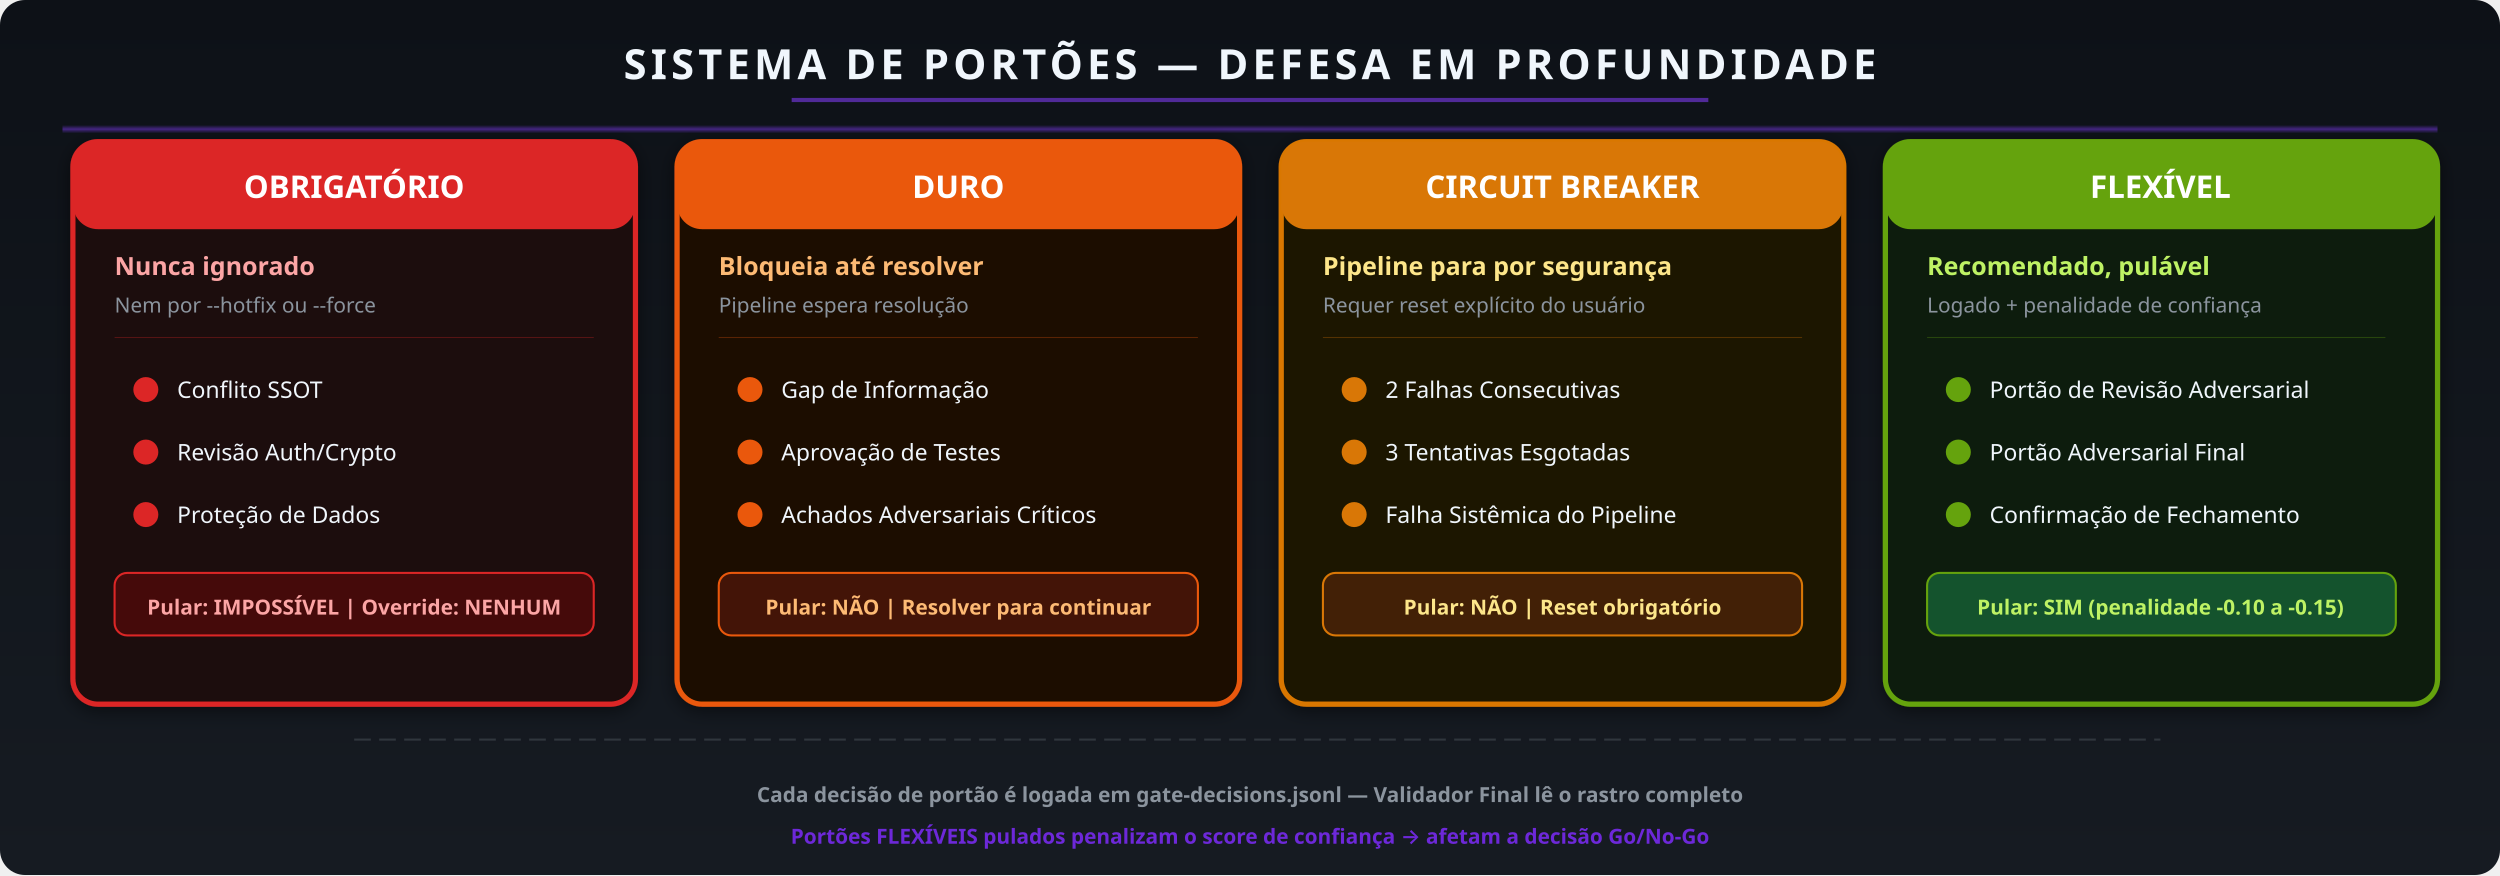
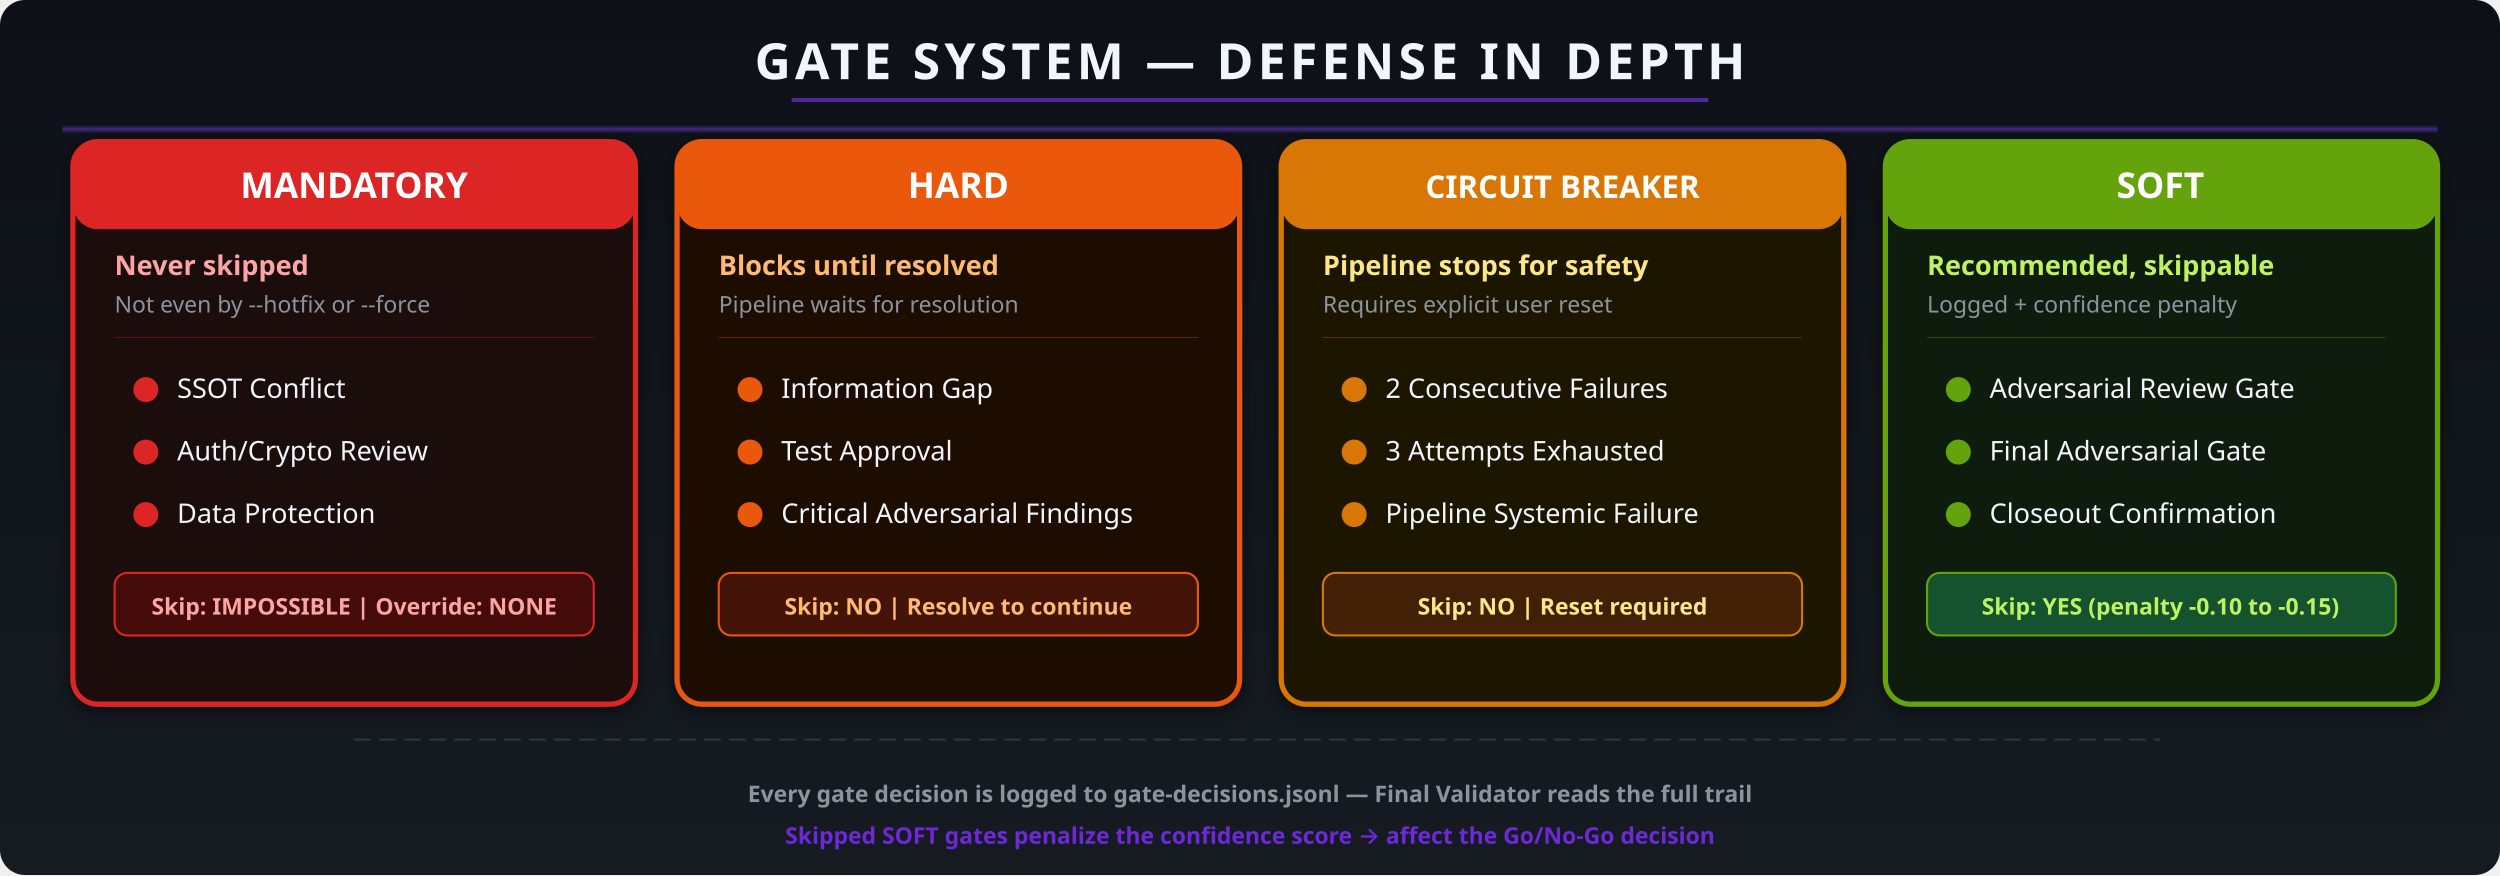
<svg xmlns="http://www.w3.org/2000/svg" viewBox="0 0 1200 420" width="100%">
  <defs>
    <linearGradient id="bg3" x1="0" y1="0" x2="0" y2="1">
      <stop offset="0%" stop-color="#0d1117" />
      <stop offset="100%" stop-color="#161b22" />
    </linearGradient>
    <radialGradient id="alertPulse" cx="50%" cy="50%" r="50%">
      <stop offset="0%" stop-color="#dc2626" stop-opacity="0.8">
        <animate attributeName="stop-opacity" values="0.8;0.2;0.8" dur="1.5s" repeatCount="indefinite" />
      </stop>
      <stop offset="100%" stop-color="#dc2626" stop-opacity="0" />
    </radialGradient>
    <filter id="s3" x="-20%" y="-20%" width="140%" height="140%">
      <feDropShadow dx="0" dy="2" stdDeviation="4" flood-color="#000" flood-opacity="0.5" />
    </filter>
    <linearGradient id="scanLine" x1="0" y1="0" x2="0" y2="1">
      <stop offset="0%" stop-color="#7C3AED" stop-opacity="0" />
      <stop offset="50%" stop-color="#7C3AED" stop-opacity="0.5" />
      <stop offset="100%" stop-color="#7C3AED" stop-opacity="0" />
    </linearGradient>
  </defs>
  <rect width="1200" height="420" fill="url(#bg3)" rx="12" />
-   <text x="600" y="38" text-anchor="middle" fill="#f0f6fc" font-size="20" font-weight="700" letter-spacing="2" font-family="'Segoe UI', system-ui, -apple-system, sans-serif">SISTEMA DE PORTÕES — DEFESA EM PROFUNDIDADE</text>
+   <text x="600" y="38" text-anchor="middle" fill="#f0f6fc" font-size="24" font-weight="700" letter-spacing="2" font-family="'Segoe UI', system-ui, -apple-system, sans-serif">GATE SYSTEM — DEFENSE IN DEPTH</text>
  <line x1="380" y1="48" x2="820" y2="48" stroke="#7C3AED" stroke-width="2" opacity="0.6">
    <animate attributeName="opacity" values="0.6;1;0.6" dur="3s" repeatCount="indefinite" />
  </line>
  <rect x="30" y="60" width="1140" height="4" fill="url(#scanLine)">
    <animate attributeName="y" values="60;380;60" dur="4s" repeatCount="indefinite" />
  </rect>
  <g>
    <rect x="35" y="68" width="270" height="270" rx="12" fill="url(#alertPulse)" opacity="0.3">
      <animate attributeName="opacity" values="0.3;0.6;0.3" dur="1.5s" repeatCount="indefinite" />
    </rect>
    <rect x="35" y="68" width="270" height="270" rx="12" fill="#1a0a0a" stroke="#dc2626" stroke-width="2.5" filter="url(#s3)">
      <animate attributeName="stroke-width" values="2.5;4;2.5" dur="1.5s" repeatCount="indefinite" />
    </rect>
    <rect x="35" y="68" width="270" height="42" rx="12" fill="#dc2626">
      <animate attributeName="fill-opacity" values="1;0.8;1" dur="1.5s" repeatCount="indefinite" />
    </rect>
    <rect x="35" y="98" width="270" height="3" fill="#dc2626" />
-     <text x="170" y="95" text-anchor="middle" fill="#fff" font-size="15" font-weight="800" font-family="'Segoe UI', system-ui, -apple-system, sans-serif">OBRIGATÓRIO</text>
-     <text x="55" y="132" fill="#fca5a5" font-size="12" font-weight="700" font-family="'Segoe UI', system-ui, -apple-system, sans-serif">Nunca ignorado</text>
-     <text x="55" y="150" fill="#8b949e" font-size="10" font-family="'Segoe UI', system-ui, -apple-system, sans-serif">Nem por --hotfix ou --force</text>
+     <text x="170" y="95" text-anchor="middle" fill="#fff" font-size="17" font-weight="800" font-family="'Segoe UI', system-ui, -apple-system, sans-serif">MANDATORY</text>
+     <text x="55" y="132" fill="#fca5a5" font-size="13" font-weight="700" font-family="'Segoe UI', system-ui, -apple-system, sans-serif">Never skipped</text>
+     <text x="55" y="150" fill="#8b949e" font-size="11" font-family="'Segoe UI', system-ui, -apple-system, sans-serif">Not even by --hotfix or --force</text>
    <line x1="55" y1="162" x2="285" y2="162" stroke="#dc2626" stroke-width="0.5" opacity="0.3" />
    <circle cx="70" cy="187" r="6" fill="#dc2626">
      <animate attributeName="r" values="6;7;6" dur="2s" repeatCount="indefinite" />
    </circle>
-     <text x="85" y="191" fill="#f0f6fc" font-size="11" font-family="'Segoe UI', system-ui, -apple-system, sans-serif">Conflito SSOT</text>
+     <text x="85" y="191" fill="#f0f6fc" font-size="13" font-family="'Segoe UI', system-ui, -apple-system, sans-serif">SSOT Conflict</text>
    <circle cx="70" cy="217" r="6" fill="#dc2626">
      <animate attributeName="r" values="6;7;6" dur="2s" begin="0.5s" repeatCount="indefinite" />
    </circle>
-     <text x="85" y="221" fill="#f0f6fc" font-size="11" font-family="'Segoe UI', system-ui, -apple-system, sans-serif">Revisão Auth/Crypto</text>
+     <text x="85" y="221" fill="#f0f6fc" font-size="13" font-family="'Segoe UI', system-ui, -apple-system, sans-serif">Auth/Crypto Review</text>
    <circle cx="70" cy="247" r="6" fill="#dc2626">
      <animate attributeName="r" values="6;7;6" dur="2s" begin="1s" repeatCount="indefinite" />
    </circle>
-     <text x="85" y="251" fill="#f0f6fc" font-size="11" font-family="'Segoe UI', system-ui, -apple-system, sans-serif">Proteção de Dados</text>
+     <text x="85" y="251" fill="#f0f6fc" font-size="13" font-family="'Segoe UI', system-ui, -apple-system, sans-serif">Data Protection</text>
    <rect x="55" y="275" width="230" height="30" rx="6" fill="#450a0a" stroke="#dc2626" stroke-width="1">
      <animate attributeName="stroke-width" values="1;2;1" dur="2s" repeatCount="indefinite" />
    </rect>
-     <text x="170" y="295" text-anchor="middle" fill="#fca5a5" font-size="10" font-weight="700" font-family="'Segoe UI', system-ui, -apple-system, sans-serif">Pular: IMPOSSÍVEL | Override: NENHUM</text>
+     <text x="170" y="295" text-anchor="middle" fill="#fca5a5" font-size="11" font-weight="700" font-family="'Segoe UI', system-ui, -apple-system, sans-serif">Skip: IMPOSSIBLE | Override: NONE</text>
  </g>
  <g>
    <rect x="325" y="68" width="270" height="270" rx="12" fill="#1a0f00" stroke="#ea580c" stroke-width="2.5" filter="url(#s3)">
      <animate attributeName="stroke-width" values="2.5;3.5;2.5" dur="2.5s" repeatCount="indefinite" />
    </rect>
    <rect x="325" y="68" width="270" height="42" rx="12" fill="#ea580c" />
    <rect x="325" y="98" width="270" height="3" fill="#ea580c" />
-     <text x="460" y="95" text-anchor="middle" fill="#fff" font-size="15" font-weight="800" font-family="'Segoe UI', system-ui, -apple-system, sans-serif">DURO</text>
-     <text x="345" y="132" fill="#fdba74" font-size="12" font-weight="700" font-family="'Segoe UI', system-ui, -apple-system, sans-serif">Bloqueia até resolver</text>
-     <text x="345" y="150" fill="#8b949e" font-size="10" font-family="'Segoe UI', system-ui, -apple-system, sans-serif">Pipeline espera resolução</text>
+     <text x="460" y="95" text-anchor="middle" fill="#fff" font-size="17" font-weight="800" font-family="'Segoe UI', system-ui, -apple-system, sans-serif">HARD</text>
+     <text x="345" y="132" fill="#fdba74" font-size="13" font-weight="700" font-family="'Segoe UI', system-ui, -apple-system, sans-serif">Blocks until resolved</text>
+     <text x="345" y="150" fill="#8b949e" font-size="11" font-family="'Segoe UI', system-ui, -apple-system, sans-serif">Pipeline waits for resolution</text>
    <line x1="345" y1="162" x2="575" y2="162" stroke="#ea580c" stroke-width="0.5" opacity="0.3" />
    <circle cx="360" cy="187" r="6" fill="#ea580c">
      <animate attributeName="r" values="6;7;6" dur="2.2s" repeatCount="indefinite" />
    </circle>
-     <text x="375" y="191" fill="#f0f6fc" font-size="11" font-family="'Segoe UI', system-ui, -apple-system, sans-serif">Gap de Informação</text>
+     <text x="375" y="191" fill="#f0f6fc" font-size="13" font-family="'Segoe UI', system-ui, -apple-system, sans-serif">Information Gap</text>
    <circle cx="360" cy="217" r="6" fill="#ea580c">
      <animate attributeName="r" values="6;7;6" dur="2.2s" begin="0.5s" repeatCount="indefinite" />
    </circle>
-     <text x="375" y="221" fill="#f0f6fc" font-size="11" font-family="'Segoe UI', system-ui, -apple-system, sans-serif">Aprovação de Testes</text>
+     <text x="375" y="221" fill="#f0f6fc" font-size="13" font-family="'Segoe UI', system-ui, -apple-system, sans-serif">Test Approval</text>
    <circle cx="360" cy="247" r="6" fill="#ea580c">
      <animate attributeName="r" values="6;7;6" dur="2.2s" begin="1s" repeatCount="indefinite" />
    </circle>
-     <text x="375" y="251" fill="#f0f6fc" font-size="11" font-family="'Segoe UI', system-ui, -apple-system, sans-serif">Achados Adversariais Críticos</text>
+     <text x="375" y="251" fill="#f0f6fc" font-size="13" font-family="'Segoe UI', system-ui, -apple-system, sans-serif">Critical Adversarial Findings</text>
    <rect x="345" y="275" width="230" height="30" rx="6" fill="#431407" stroke="#ea580c" stroke-width="1">
      <animate attributeName="stroke-width" values="1;2;1" dur="2.5s" repeatCount="indefinite" />
    </rect>
-     <text x="460" y="295" text-anchor="middle" fill="#fdba74" font-size="10" font-weight="700" font-family="'Segoe UI', system-ui, -apple-system, sans-serif">Pular: NÃO | Resolver para continuar</text>
+     <text x="460" y="295" text-anchor="middle" fill="#fdba74" font-size="11" font-weight="700" font-family="'Segoe UI', system-ui, -apple-system, sans-serif">Skip: NO | Resolve to continue</text>
  </g>
  <g>
    <rect x="615" y="68" width="270" height="270" rx="12" fill="#1a1400" stroke="#d97706" stroke-width="2.5" filter="url(#s3)">
      <animate attributeName="stroke-width" values="2.5;3.5;2.5" dur="3s" repeatCount="indefinite" />
    </rect>
    <rect x="615" y="68" width="270" height="42" rx="12" fill="#d97706" />
    <rect x="615" y="98" width="270" height="3" fill="#d97706" />
    <text x="750" y="95" text-anchor="middle" fill="#fff" font-size="15" font-weight="800" font-family="'Segoe UI', system-ui, -apple-system, sans-serif">CIRCUIT BREAKER</text>
-     <text x="635" y="132" fill="#fde68a" font-size="12" font-weight="700" font-family="'Segoe UI', system-ui, -apple-system, sans-serif">Pipeline para por segurança</text>
-     <text x="635" y="150" fill="#8b949e" font-size="10" font-family="'Segoe UI', system-ui, -apple-system, sans-serif">Requer reset explícito do usuário</text>
+     <text x="635" y="132" fill="#fde68a" font-size="13" font-weight="700" font-family="'Segoe UI', system-ui, -apple-system, sans-serif">Pipeline stops for safety</text>
+     <text x="635" y="150" fill="#8b949e" font-size="11" font-family="'Segoe UI', system-ui, -apple-system, sans-serif">Requires explicit user reset</text>
    <line x1="635" y1="162" x2="865" y2="162" stroke="#d97706" stroke-width="0.5" opacity="0.3" />
    <circle cx="650" cy="187" r="6" fill="#d97706">
      <animate attributeName="r" values="6;7;6" dur="2.5s" repeatCount="indefinite" />
    </circle>
-     <text x="665" y="191" fill="#f0f6fc" font-size="11" font-family="'Segoe UI', system-ui, -apple-system, sans-serif">2 Falhas Consecutivas</text>
+     <text x="665" y="191" fill="#f0f6fc" font-size="13" font-family="'Segoe UI', system-ui, -apple-system, sans-serif">2 Consecutive Failures</text>
    <circle cx="650" cy="217" r="6" fill="#d97706">
      <animate attributeName="r" values="6;7;6" dur="2.5s" begin="0.5s" repeatCount="indefinite" />
    </circle>
-     <text x="665" y="221" fill="#f0f6fc" font-size="11" font-family="'Segoe UI', system-ui, -apple-system, sans-serif">3 Tentativas Esgotadas</text>
+     <text x="665" y="221" fill="#f0f6fc" font-size="13" font-family="'Segoe UI', system-ui, -apple-system, sans-serif">3 Attempts Exhausted</text>
    <circle cx="650" cy="247" r="6" fill="#d97706">
      <animate attributeName="r" values="6;7;6" dur="2.5s" begin="1s" repeatCount="indefinite" />
    </circle>
-     <text x="665" y="251" fill="#f0f6fc" font-size="11" font-family="'Segoe UI', system-ui, -apple-system, sans-serif">Falha Sistêmica do Pipeline</text>
+     <text x="665" y="251" fill="#f0f6fc" font-size="13" font-family="'Segoe UI', system-ui, -apple-system, sans-serif">Pipeline Systemic Failure</text>
    <rect x="635" y="275" width="230" height="30" rx="6" fill="#422006" stroke="#d97706" stroke-width="1">
      <animate attributeName="stroke-width" values="1;2;1" dur="3s" repeatCount="indefinite" />
    </rect>
-     <text x="750" y="295" text-anchor="middle" fill="#fde68a" font-size="10" font-weight="700" font-family="'Segoe UI', system-ui, -apple-system, sans-serif">Pular: NÃO | Reset obrigatório</text>
+     <text x="750" y="295" text-anchor="middle" fill="#fde68a" font-size="11" font-weight="700" font-family="'Segoe UI', system-ui, -apple-system, sans-serif">Skip: NO | Reset required</text>
  </g>
  <g>
    <rect x="905" y="68" width="265" height="270" rx="12" fill="#0a1a0a" stroke="#65a30d" stroke-width="2.5" filter="url(#s3)">
      <animate attributeName="stroke-width" values="2.5;3;2.5" dur="4s" repeatCount="indefinite" />
    </rect>
    <rect x="905" y="68" width="265" height="42" rx="12" fill="#65a30d" />
    <rect x="905" y="98" width="265" height="3" fill="#65a30d" />
-     <text x="1037" y="95" text-anchor="middle" fill="#fff" font-size="15" font-weight="800" font-family="'Segoe UI', system-ui, -apple-system, sans-serif">FLEXÍVEL</text>
-     <text x="925" y="132" fill="#bef264" font-size="12" font-weight="700" font-family="'Segoe UI', system-ui, -apple-system, sans-serif">Recomendado, pulável</text>
-     <text x="925" y="150" fill="#8b949e" font-size="10" font-family="'Segoe UI', system-ui, -apple-system, sans-serif">Logado + penalidade de confiança</text>
+     <text x="1037" y="95" text-anchor="middle" fill="#fff" font-size="17" font-weight="800" font-family="'Segoe UI', system-ui, -apple-system, sans-serif">SOFT</text>
+     <text x="925" y="132" fill="#bef264" font-size="13" font-weight="700" font-family="'Segoe UI', system-ui, -apple-system, sans-serif">Recommended, skippable</text>
+     <text x="925" y="150" fill="#8b949e" font-size="11" font-family="'Segoe UI', system-ui, -apple-system, sans-serif">Logged + confidence penalty</text>
    <line x1="925" y1="162" x2="1145" y2="162" stroke="#65a30d" stroke-width="0.5" opacity="0.3" />
    <circle cx="940" cy="187" r="6" fill="#65a30d">
      <animate attributeName="r" values="6;7;6" dur="3s" repeatCount="indefinite" />
    </circle>
-     <text x="955" y="191" fill="#f0f6fc" font-size="11" font-family="'Segoe UI', system-ui, -apple-system, sans-serif">Portão de Revisão Adversarial</text>
+     <text x="955" y="191" fill="#f0f6fc" font-size="13" font-family="'Segoe UI', system-ui, -apple-system, sans-serif">Adversarial Review Gate</text>
    <circle cx="940" cy="217" r="6" fill="#65a30d">
      <animate attributeName="r" values="6;7;6" dur="3s" begin="0.7s" repeatCount="indefinite" />
    </circle>
-     <text x="955" y="221" fill="#f0f6fc" font-size="11" font-family="'Segoe UI', system-ui, -apple-system, sans-serif">Portão Adversarial Final</text>
+     <text x="955" y="221" fill="#f0f6fc" font-size="13" font-family="'Segoe UI', system-ui, -apple-system, sans-serif">Final Adversarial Gate</text>
    <circle cx="940" cy="247" r="6" fill="#65a30d">
      <animate attributeName="r" values="6;7;6" dur="3s" begin="1.4s" repeatCount="indefinite" />
    </circle>
-     <text x="955" y="251" fill="#f0f6fc" font-size="11" font-family="'Segoe UI', system-ui, -apple-system, sans-serif">Confirmação de Fechamento</text>
+     <text x="955" y="251" fill="#f0f6fc" font-size="13" font-family="'Segoe UI', system-ui, -apple-system, sans-serif">Closeout Confirmation</text>
    <rect x="925" y="275" width="225" height="30" rx="6" fill="#14532d" stroke="#65a30d" stroke-width="1">
      <animate attributeName="stroke-width" values="1;1.8;1" dur="4s" repeatCount="indefinite" />
    </rect>
-     <text x="1037" y="295" text-anchor="middle" fill="#bef264" font-size="10" font-weight="700" font-family="'Segoe UI', system-ui, -apple-system, sans-serif">Pular: SIM (penalidade -0.10 a -0.15)</text>
+     <text x="1037" y="295" text-anchor="middle" fill="#bef264" font-size="11" font-weight="700" font-family="'Segoe UI', system-ui, -apple-system, sans-serif">Skip: YES (penalty -0.10 to -0.15)</text>
  </g>
  <line x1="170" y1="355" x2="1037" y2="355" stroke="#30363d" stroke-width="1" stroke-dasharray="8,4">
    <animate attributeName="stroke-dashoffset" values="0;-12" dur="1s" repeatCount="indefinite" />
  </line>
-   <text x="600" y="385" text-anchor="middle" fill="#8b949e" font-size="10" font-weight="600" font-family="'Segoe UI', system-ui, -apple-system, sans-serif">Cada decisão de portão é logada em gate-decisions.jsonl — Validador Final lê o rastro completo</text>
-   <text x="600" y="405" text-anchor="middle" fill="#6d28d9" font-size="10" font-weight="600" font-family="'Segoe UI', system-ui, -apple-system, sans-serif">Portões FLEXÍVEIS pulados penalizam o score de confiança → afetam a decisão Go/No-Go</text>
+   <text x="600" y="385" text-anchor="middle" fill="#8b949e" font-size="11" font-weight="600" font-family="'Segoe UI', system-ui, -apple-system, sans-serif">Every gate decision is logged to gate-decisions.jsonl — Final Validator reads the full trail</text>
+   <text x="600" y="405" text-anchor="middle" fill="#6d28d9" font-size="11" font-weight="600" font-family="'Segoe UI', system-ui, -apple-system, sans-serif">Skipped SOFT gates penalize the confidence score → affect the Go/No-Go decision</text>
</svg>
